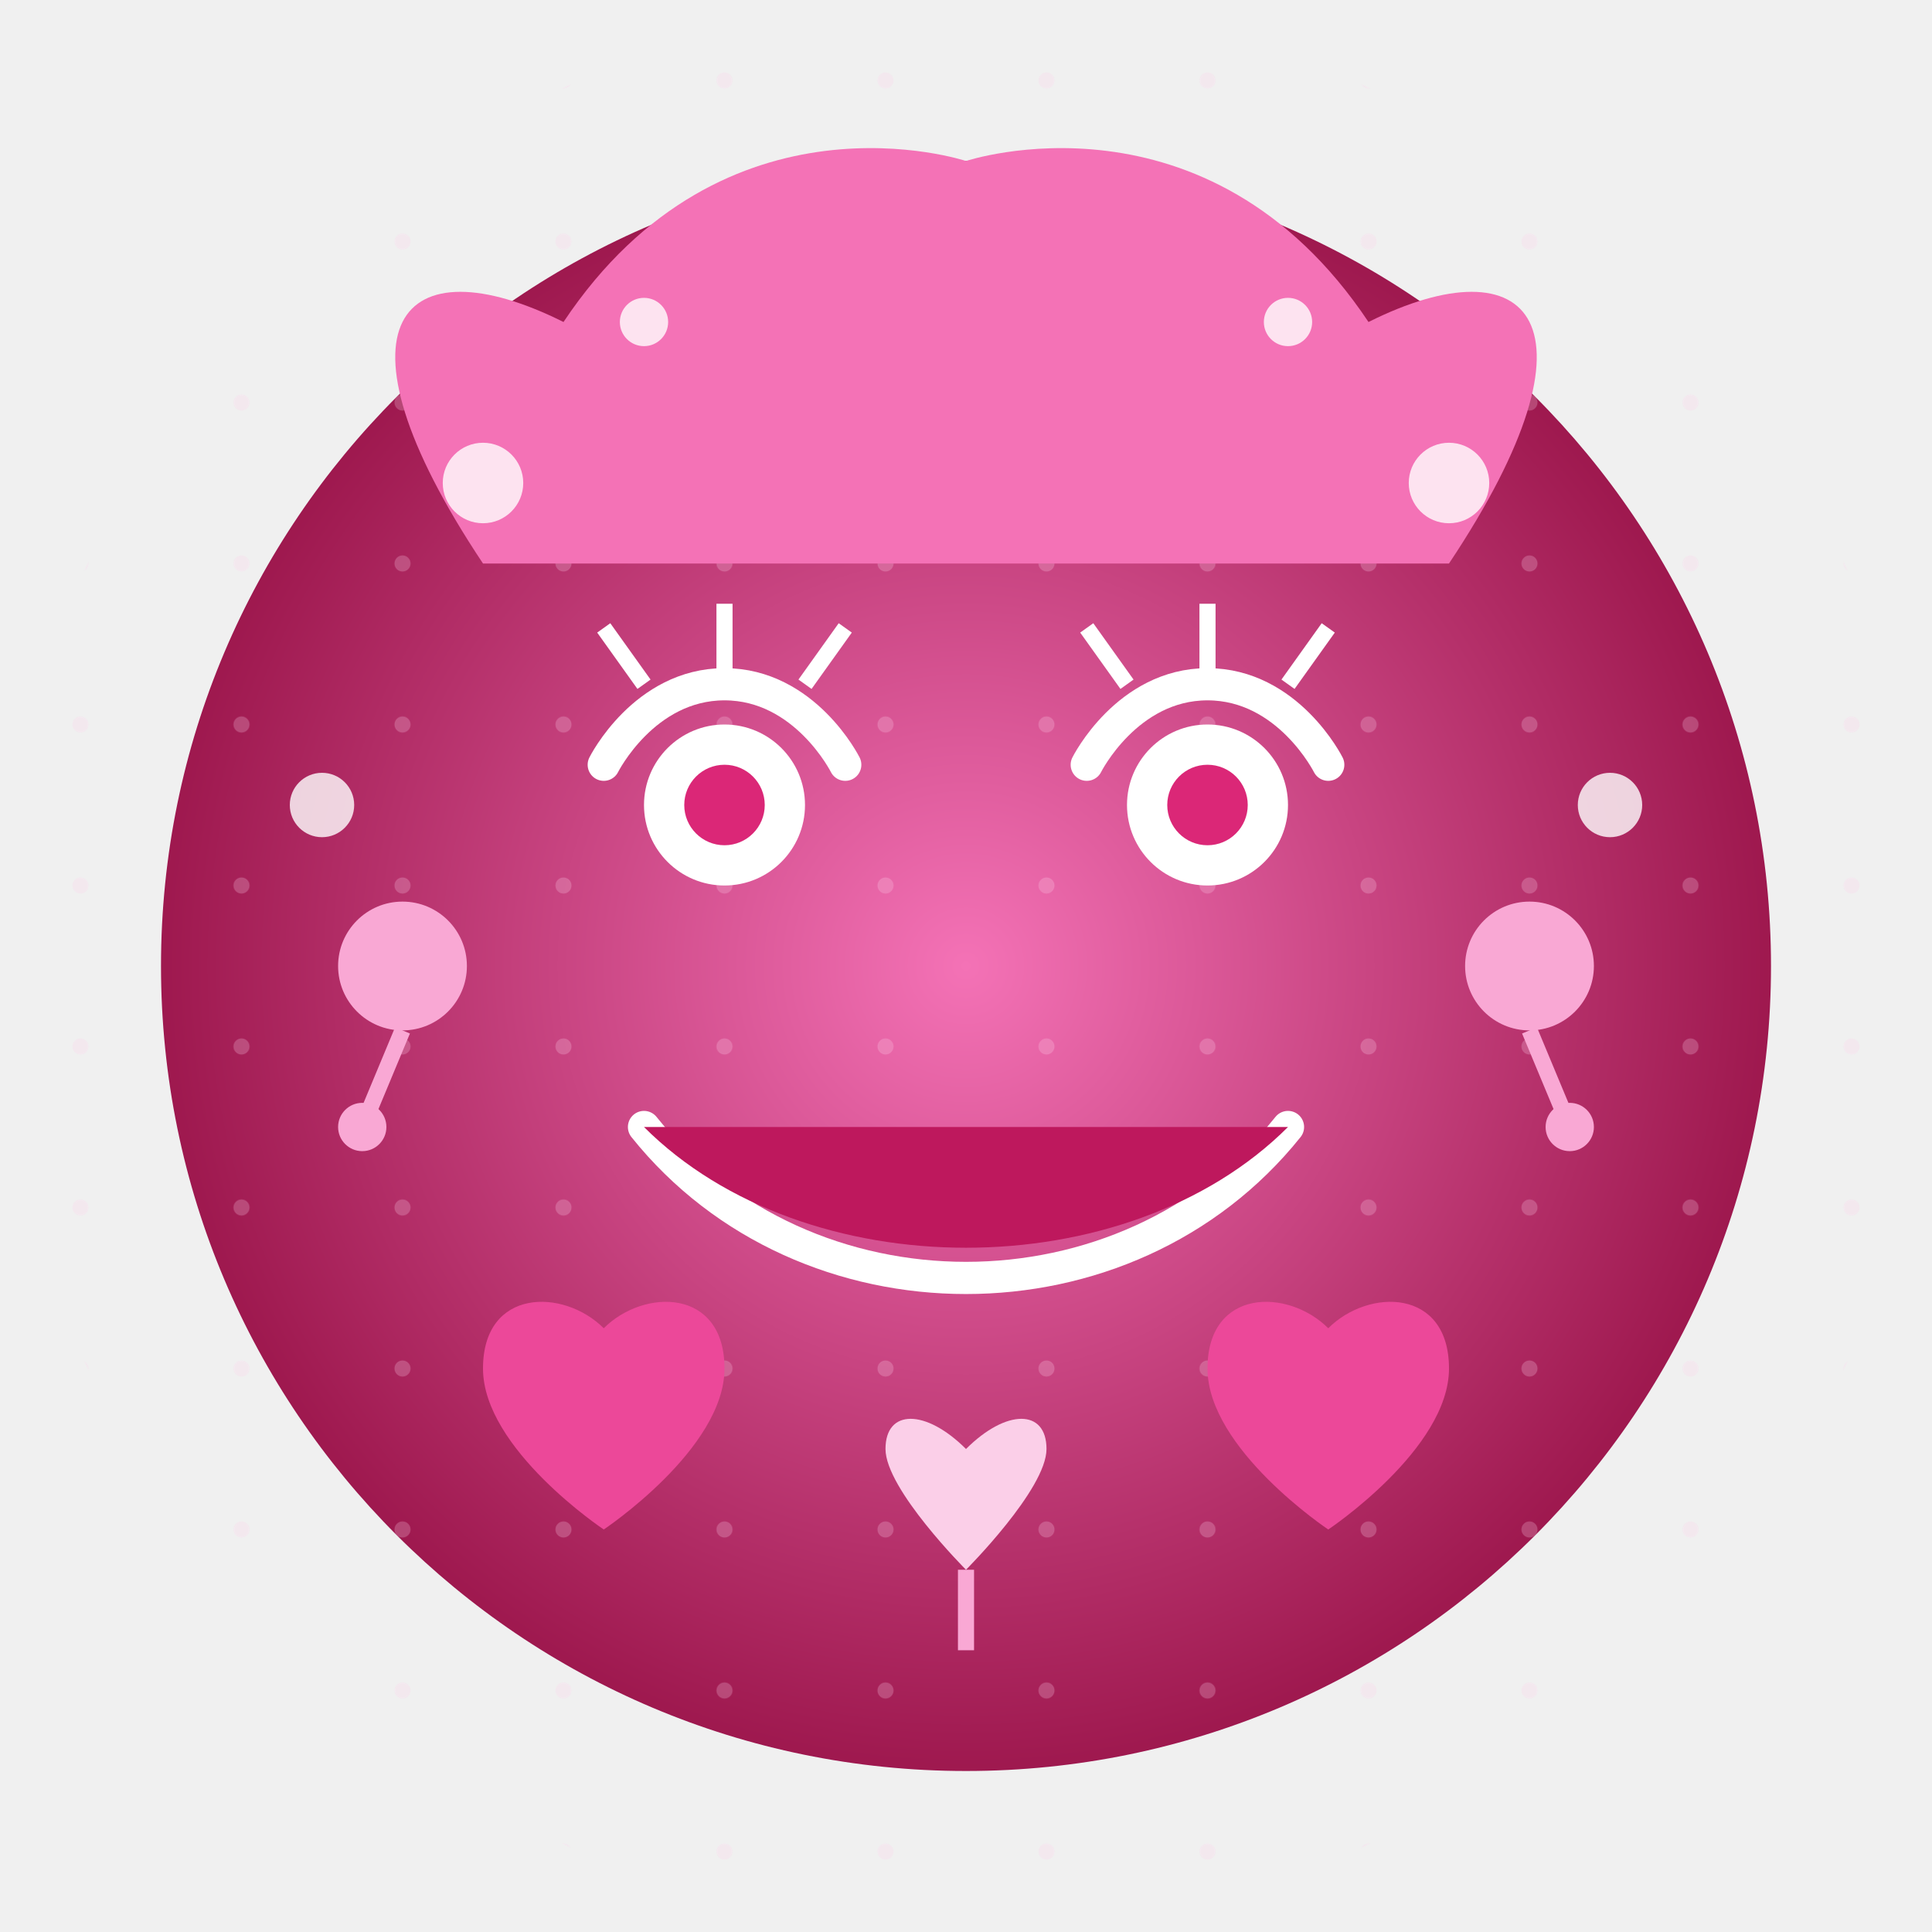
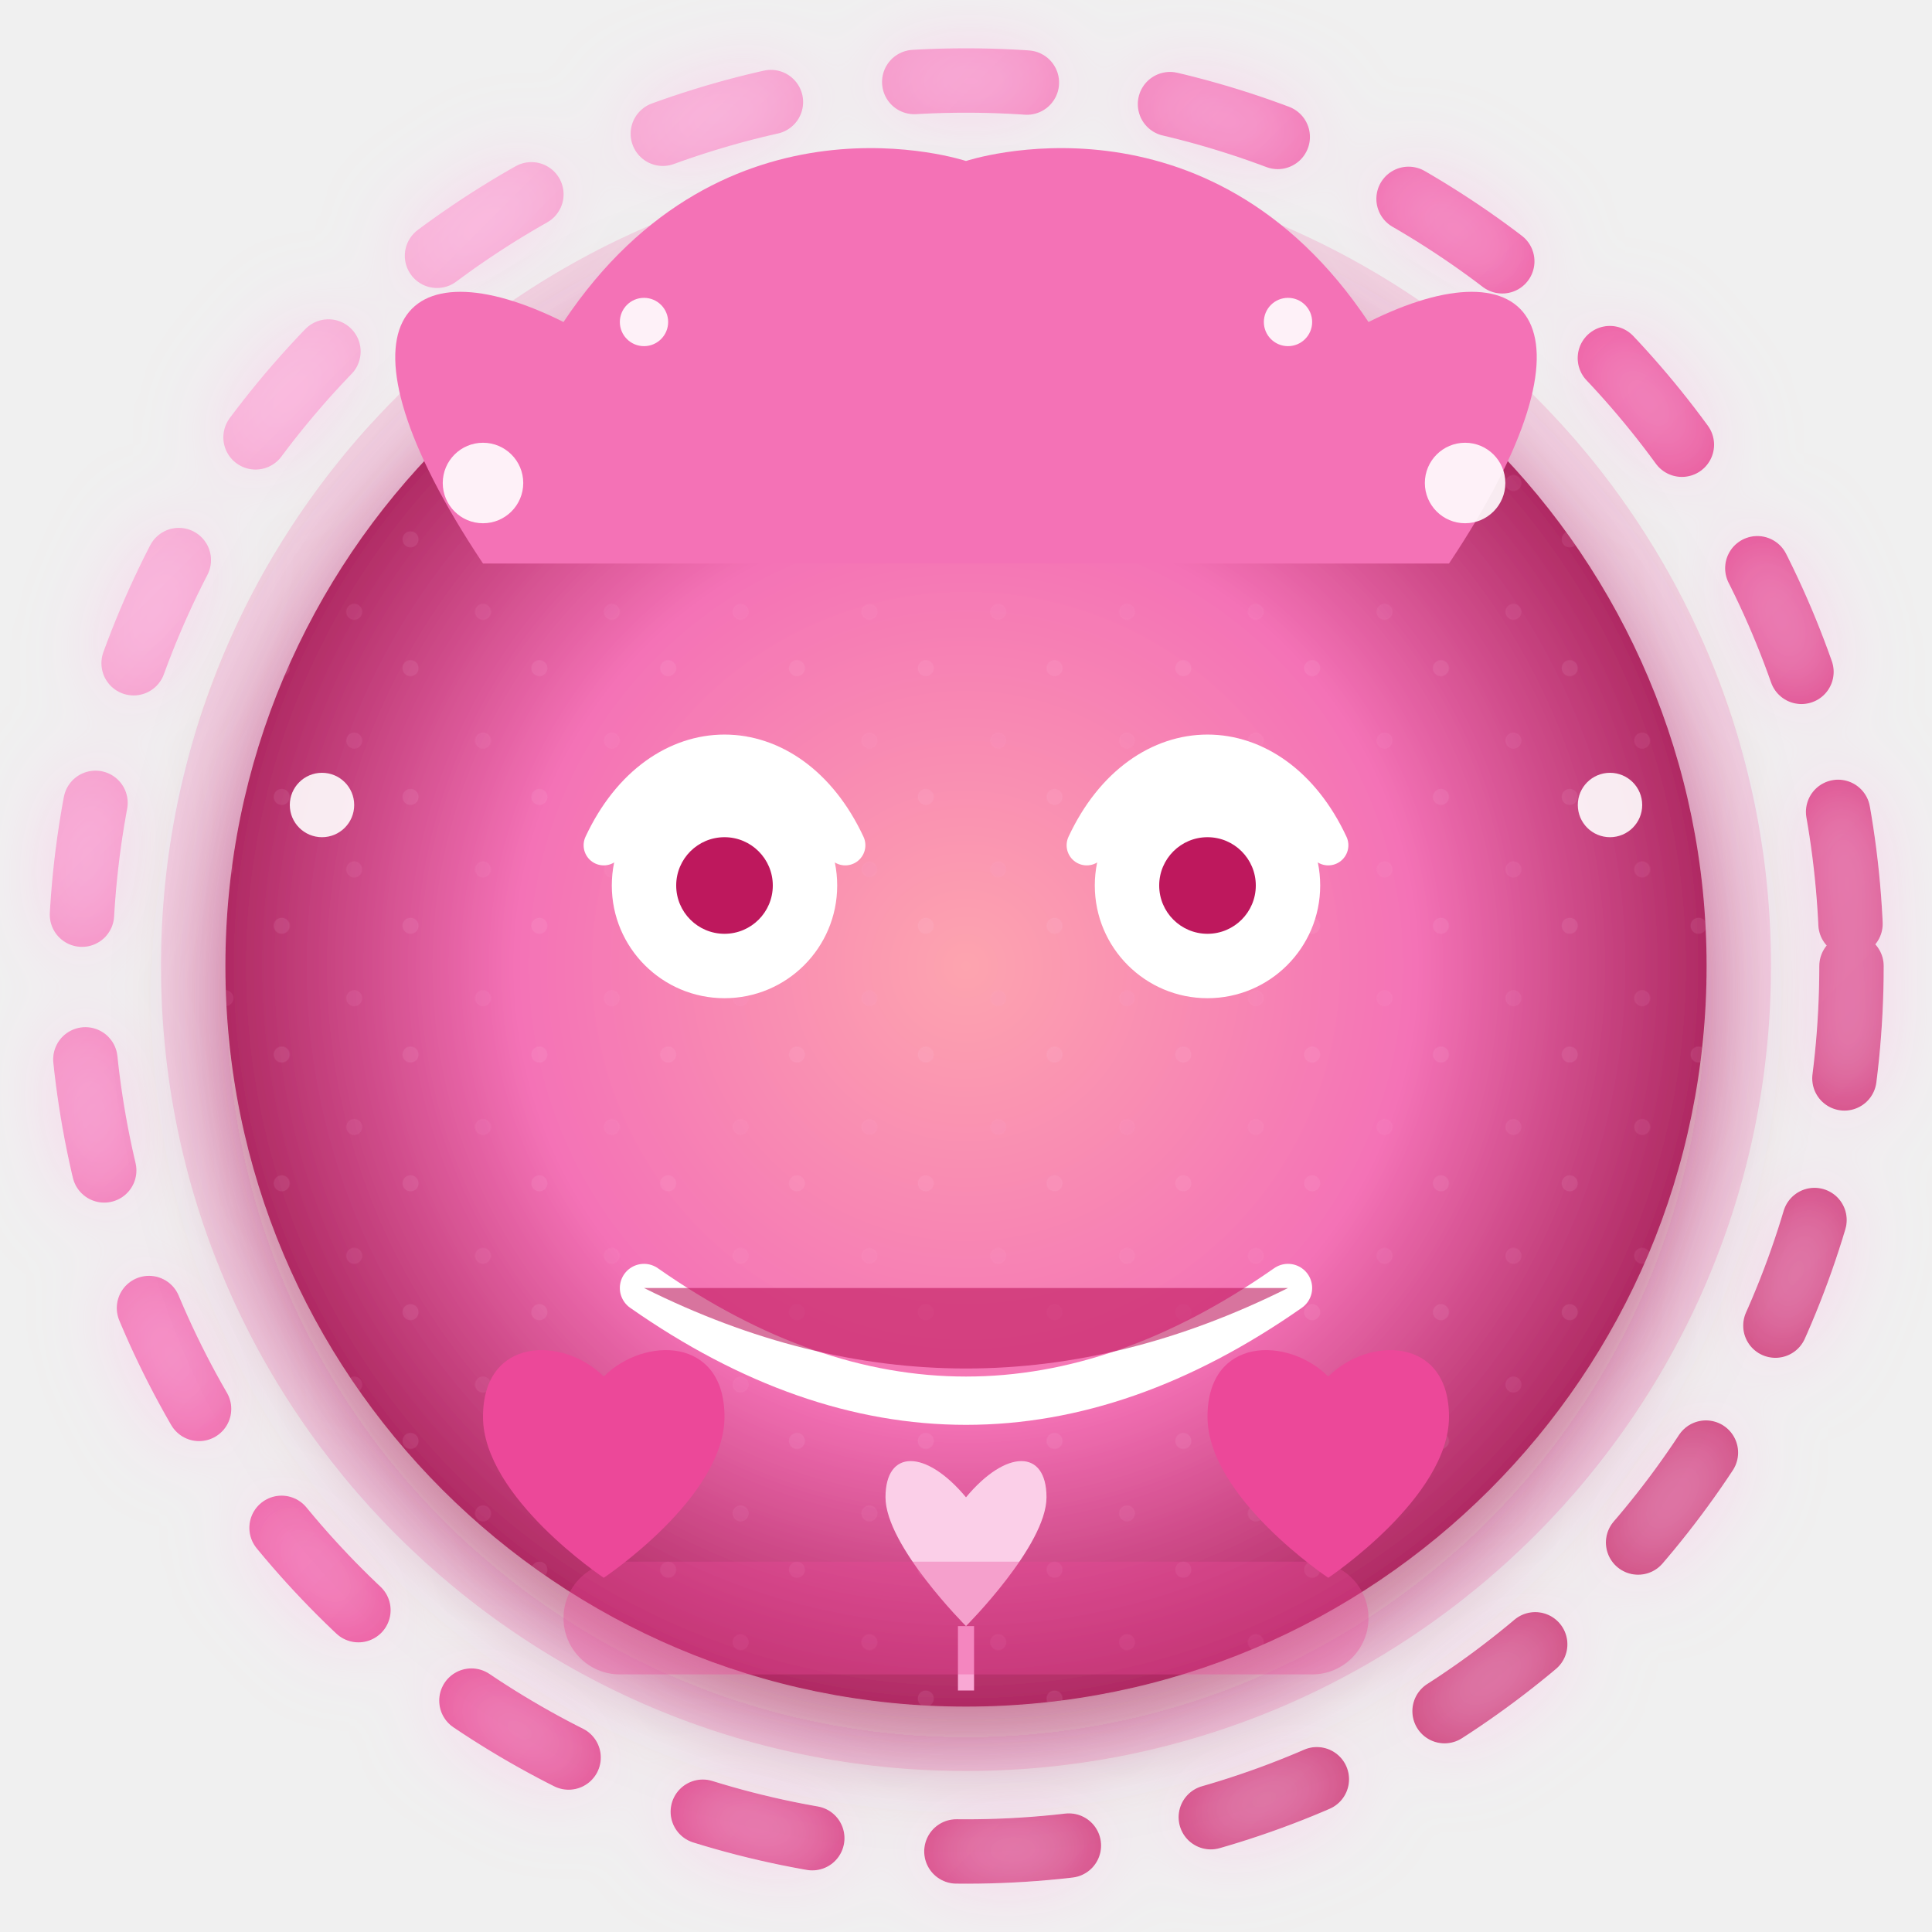
- <svg xmlns="http://www.w3.org/2000/svg" width="240" height="240" viewBox="0 0 240 240" fill="none">
-   <circle cx="120" cy="120" r="100" fill="url(#faceGradient)" />
-   <circle cx="120" cy="120" r="120" fill="url(#patternGlowUnified)" opacity="0.25" />
-   <path d="M75 95C75 95 80 85 90 85C100 85 105 95 105 95" stroke="white" stroke-width="4" stroke-linecap="round" />
-   <path d="M135 95C135 95 140 85 150 85C160 85 165 95 165 95" stroke="white" stroke-width="4" stroke-linecap="round" />
-   <circle cx="90" cy="100" r="10" fill="white" />
-   <circle cx="150" cy="100" r="10" fill="white" />
-   <circle cx="90" cy="100" r="5" fill="#DB2777" />
-   <circle cx="150" cy="100" r="5" fill="#DB2777" />
-   <line x1="80" y1="85" x2="75" y2="78" stroke="white" stroke-width="2" />
-   <line x1="90" y1="85" x2="90" y2="75" stroke="white" stroke-width="2" />
-   <line x1="100" y1="85" x2="105" y2="78" stroke="white" stroke-width="2" />
-   <line x1="140" y1="85" x2="135" y2="78" stroke="white" stroke-width="2" />
-   <line x1="150" y1="85" x2="150" y2="75" stroke="white" stroke-width="2" />
-   <line x1="160" y1="85" x2="165" y2="78" stroke="white" stroke-width="2" />
-   <path d="M80 140C100 165 140 165 160 140" stroke="white" stroke-width="4" stroke-linecap="round" />
-   <path d="M80 140C100 160 140 160 160 140" fill="#BE185D" />
-   <path d="M60 70C40 40 50 30 70 40C90 10 120 20 120 20C120 20 150 10 170 40C190 30 200 40 180 70" fill="#F472B6" />
-   <circle cx="50" cy="120" r="8" fill="#F9A8D4" />
-   <circle cx="190" cy="120" r="8" fill="#F9A8D4" />
-   <path d="M50 128L45 140" stroke="#F9A8D4" stroke-width="2" />
-   <path d="M190 128L195 140" stroke="#F9A8D4" stroke-width="2" />
-   <circle cx="45" cy="140" r="3" fill="#F9A8D4" />
-   <circle cx="195" cy="140" r="3" fill="#F9A8D4" />
-   <path d="M60 170C60 160 70 160 75 165C80 160 90 160 90 170C90 180 75 190 75 190C75 190 60 180 60 170Z" fill="#EC4899" />
-   <path d="M150 170C150 160 160 160 165 165C170 160 180 160 180 170C180 180 165 190 165 190C165 190 150 180 150 170Z" fill="#EC4899" />
-   <circle cx="60" cy="60" r="5" fill="white" opacity="0.8" />
-   <circle cx="180" cy="60" r="5" fill="white" opacity="0.8" />
-   <circle cx="80" cy="40" r="3" fill="white" opacity="0.8" />
-   <circle cx="160" cy="40" r="3" fill="white" opacity="0.8" />
-   <circle cx="40" cy="100" r="4" fill="white" opacity="0.8" />
-   <circle cx="200" cy="100" r="4" fill="white" opacity="0.8" />
-   <path d="M110 180C110 175 115 175 120 180C125 175 130 175 130 180C130 185 120 195 120 195C120 195 110 185 110 180Z" fill="#FBCFE8" />
-   <path d="M120 195L120 205" stroke="#F9A8D4" stroke-width="2" />
+ <svg xmlns="http://www.w3.org/2000/svg" width="240" height="240" viewBox="0 0 240 240" fill="none" aria-labelledby="gtitle gdesc" role="img">
  <defs>
-     <radialGradient id="faceGradient" cx="0.5" cy="0.5" r="0.5" gradientUnits="objectBoundingBox">
-       <stop offset="0%" stop-color="#F472B6" />
+     <radialGradient id="glowFace" cx="0.5" cy="0.5" r="0.55">
+       <stop offset="0%" stop-color="#FDA4AF" />
+       <stop offset="55%" stop-color="#F472B6" />
      <stop offset="100%" stop-color="#9D174D" />
    </radialGradient>
-     <pattern id="patternGlowUnified" x="0" y="0" width="20" height="20" patternUnits="userSpaceOnUse">
-       <circle cx="10" cy="10" r="1" fill="#FBCFE8" />
+     <linearGradient id="glowRing" x1="0" y1="0" x2="1" y2="1">
+       <stop offset="0%" stop-color="#FBCFE8" />
+       <stop offset="50%" stop-color="#EC4899" />
+       <stop offset="100%" stop-color="#BE185D" />
+     </linearGradient>
+     <filter id="glowOuter" x="-50%" y="-50%" width="200%" height="200%">
+       <feGaussianBlur in="SourceGraphic" stdDeviation="5" result="b" />
+       <feColorMatrix in="b" type="matrix" values="0 0 0 0 1  0 0 0 0 0.5  0 0 0 0 0.8  0 0 0 0.55 0" result="c" />
+       <feBlend in="SourceGraphic" in2="c" mode="screen" />
+     </filter>
+     <filter id="glowShadow" x="-50%" y="-50%" width="200%" height="200%">
+       <feDropShadow dx="0" dy="4" stdDeviation="6" flood-color="#9D174D" flood-opacity="0.55" />
+     </filter>
+     <pattern id="glowDots" width="16" height="16" patternUnits="userSpaceOnUse">
+       <circle cx="3" cy="3" r="1" fill="#FBCFE8" />
+       <circle cx="12" cy="12" r="1" fill="#F9A8D4" />
    </pattern>
-     <filter id="glow" x="-50%" y="-50%" width="200%" height="200%">
-       <feGaussianBlur stdDeviation="4" result="blur" />
-       <feFlood flood-color="#F472B6" result="color" />
-       <feComposite operator="in" in="color" in2="blur" result="glow" />
-       <feMerge>
-         <feMergeNode in="glow" />
-         <feMergeNode in="SourceGraphic" />
-       </feMerge>
-     </filter>
+     <style>
+   .gl-ring { stroke-dasharray: 14 18; }
+       .gl-eye { animation: gl-blink 7s ease-in-out infinite; }
+       .gl-mouth { animation: gl-smile 4.4s ease-in-out infinite; }
+       .gl-heart { animation: gl-heart 5.2s ease-in-out infinite; transform-origin:center; }
+       .gl-heart:nth-child(2) { animation-delay:1.8s; }
+       .gl-hair { animation: gl-flow 8s ease-in-out infinite; transform-origin:120px 60px; }
+       .gl-spark { animation: gl-spark 6s ease-in-out infinite; }
+       .gl-spark:nth-child(2) { animation-delay:1s; }
+       .gl-spark:nth-child(3) { animation-delay:2s; }
+       .gl-spark:nth-child(4) { animation-delay:3s; }
+       .gl-spark:nth-child(5) { animation-delay:4s; }
+       .gl-neck { animation: gl-pulse 6s ease-in-out infinite; transform-origin:120px 195px; }
+       .gl-halo { animation: gl-halo 6s ease-in-out infinite; }
+   /* gl-spin &amp; gl-hue removed: ring static */
+       @keyframes gl-blink { 0%,6%,94%,100% { transform: scaleY(1);} 3%,4% { transform: scaleY(.12);} }
+       @keyframes gl-smile { 0%,100% { transform: scale(1);} 50% { transform: scale(1.07);} }
+       @keyframes gl-heart { 0%,100% { transform: translateY(0) scale(1);} 50% { transform: translateY(-12px) scale(1.15);} }
+       @keyframes gl-flow { 0%,100% { transform: skewX(0deg);} 50% { transform: skewX(4deg);} }
+       @keyframes gl-spark { 0%,100% { opacity:0; transform:translateY(0);} 50% { opacity:1; transform:translateY(-8px);} }
+       @keyframes gl-pulse { 0%,100% { transform:scale(1);} 50% { transform:scale(1.15);} }
+       @keyframes gl-halo { 0%,100% { opacity:.25; transform:scale(1);} 50% { opacity:.45; transform:scale(1.08);} }
+     </style>
  </defs>
+   <g filter="url(#glowOuter)">
+     <circle cx="120" cy="120" r="110" fill="none" stroke="url(#glowRing)" stroke-width="8" class="gl-ring" stroke-linecap="round" />
+   </g>
+   <circle cx="120" cy="120" r="100" fill="#EC4899" opacity="0.18" class="gl-halo" />
+   <circle cx="120" cy="120" r="92" fill="url(#glowFace)" filter="url(#glowShadow)" />
+   <circle cx="120" cy="120" r="92" fill="url(#glowDots)" opacity="0.1" />
+   <path class="gl-hair" d="M60 70C40 40 50 30 70 40C90 10 120 20 120 20C120 20 150 10 170 40C190 30 200 40 180 70" fill="#F472B6" />
+   <g class="gl-eye">
+     <circle cx="90" cy="110" r="14" fill="#FFF" />
+     <circle cx="90" cy="110" r="6" fill="#BE185D" />
+   </g>
+   <g class="gl-eye" style="animation-delay:1.8s">
+     <circle cx="150" cy="110" r="14" fill="#FFF" />
+     <circle cx="150" cy="110" r="6" fill="#BE185D" />
+   </g>
+   <path d="M75 105 C82 90 98 90 105 105" stroke="#FFF" stroke-width="5" stroke-linecap="round" />
+   <path d="M135 105 C142 90 158 90 165 105" stroke="#FFF" stroke-width="5" stroke-linecap="round" />
+   <path class="gl-mouth" d="M80 160 Q120 188 160 160" stroke="#FFF" stroke-width="6" stroke-linecap="round" fill="none" />
+   <path d="M80 160 Q120 180 160 160" fill="#BE185D" opacity="0.6" />
+   <g fill="#EC4899">
+     <path class="gl-heart" d="M60 176 C60 166 70 166 75 171 C80 166 90 166 90 176 C90 186 75 196 75 196 C75 196 60 186 60 176 Z" />
+     <path class="gl-heart" d="M150 176 C150 166 160 166 165 171 C170 166 180 166 180 176 C180 186 165 196 165 196 C165 196 150 186 150 176 Z" />
+   </g>
+   <g class="gl-neck">
+     <path d="M110 186 C110 180 115 180 120 186 C125 180 130 180 130 186 C130 192 120 202 120 202 C120 202 110 192 110 186 Z" fill="#FBCFE8" />
+     <path d="M120 202 L120 210" stroke="#F9A8D4" stroke-width="2" />
+   </g>
+   <g fill="#FFF" opacity="0.9">
+     <circle class="gl-spark" cx="60" cy="60" r="5" />
+     <circle class="gl-spark" cx="182" cy="60" r="5" />
+     <circle class="gl-spark" cx="80" cy="40" r="3" />
+     <circle class="gl-spark" cx="160" cy="40" r="3" />
+     <circle class="gl-spark" cx="40" cy="100" r="4" />
+     <circle class="gl-spark" cx="200" cy="100" r="4" />
+   </g>
+   <rect x="70" y="194" width="100" height="14" rx="7" fill="#EC4899" opacity="0.35" />
</svg>
